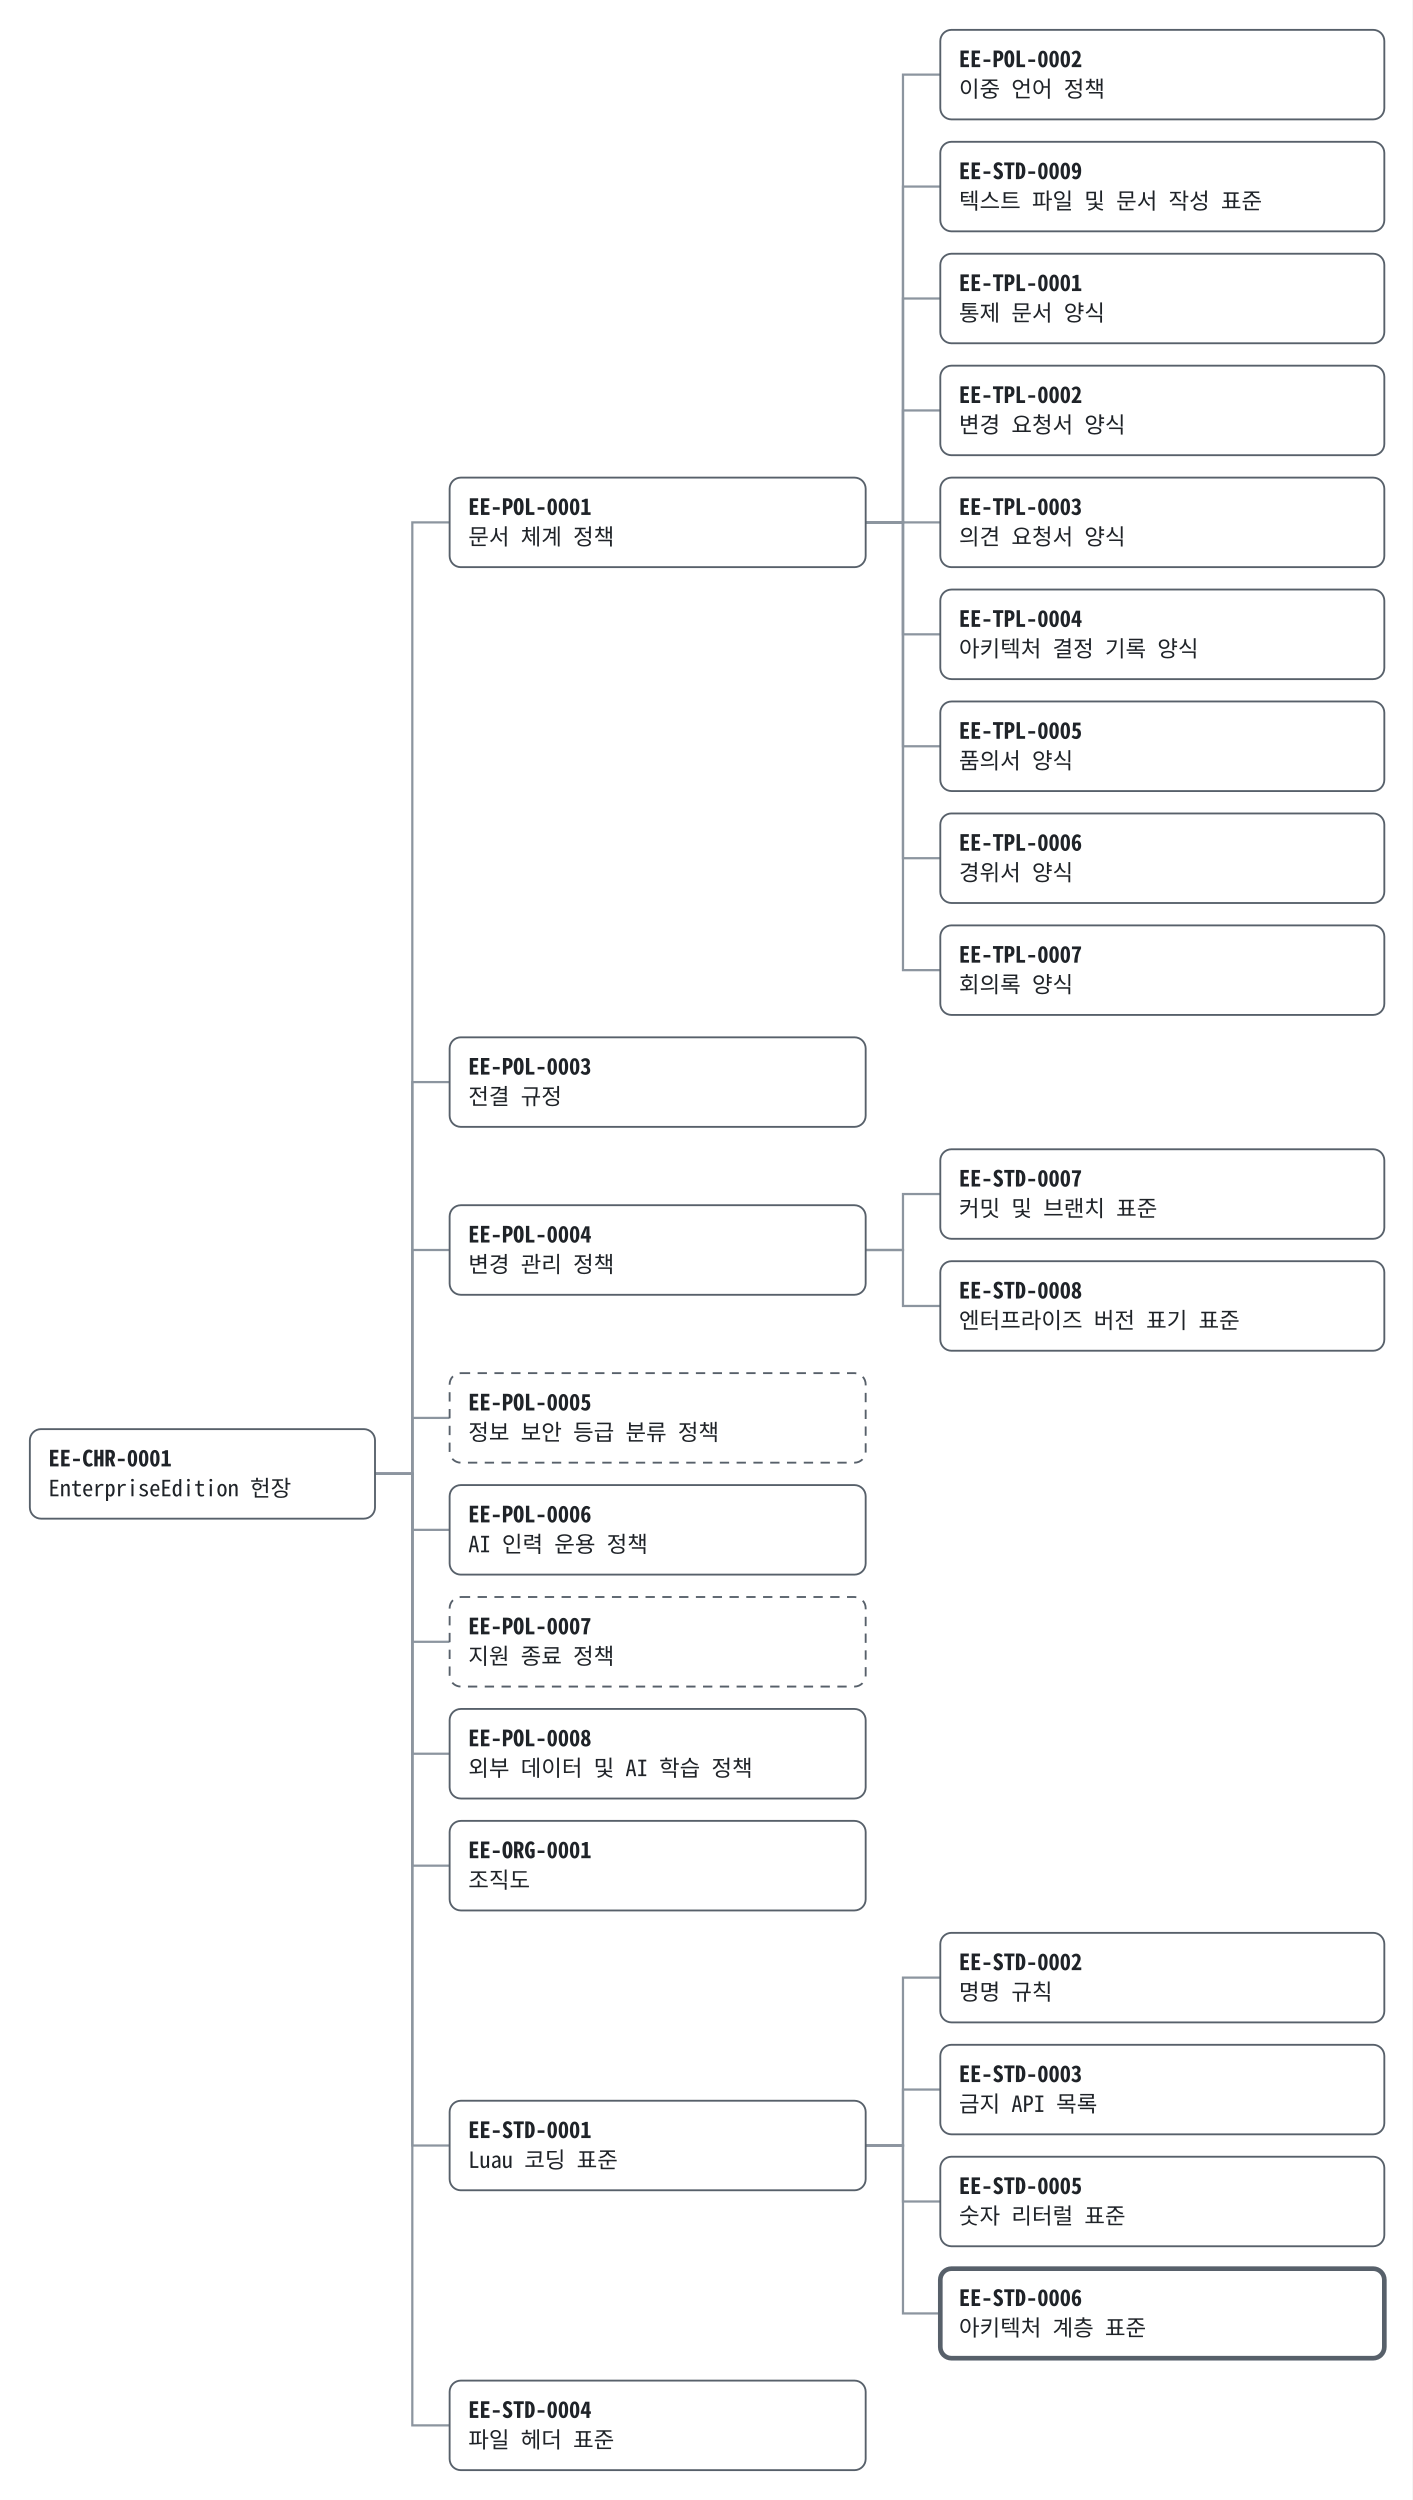
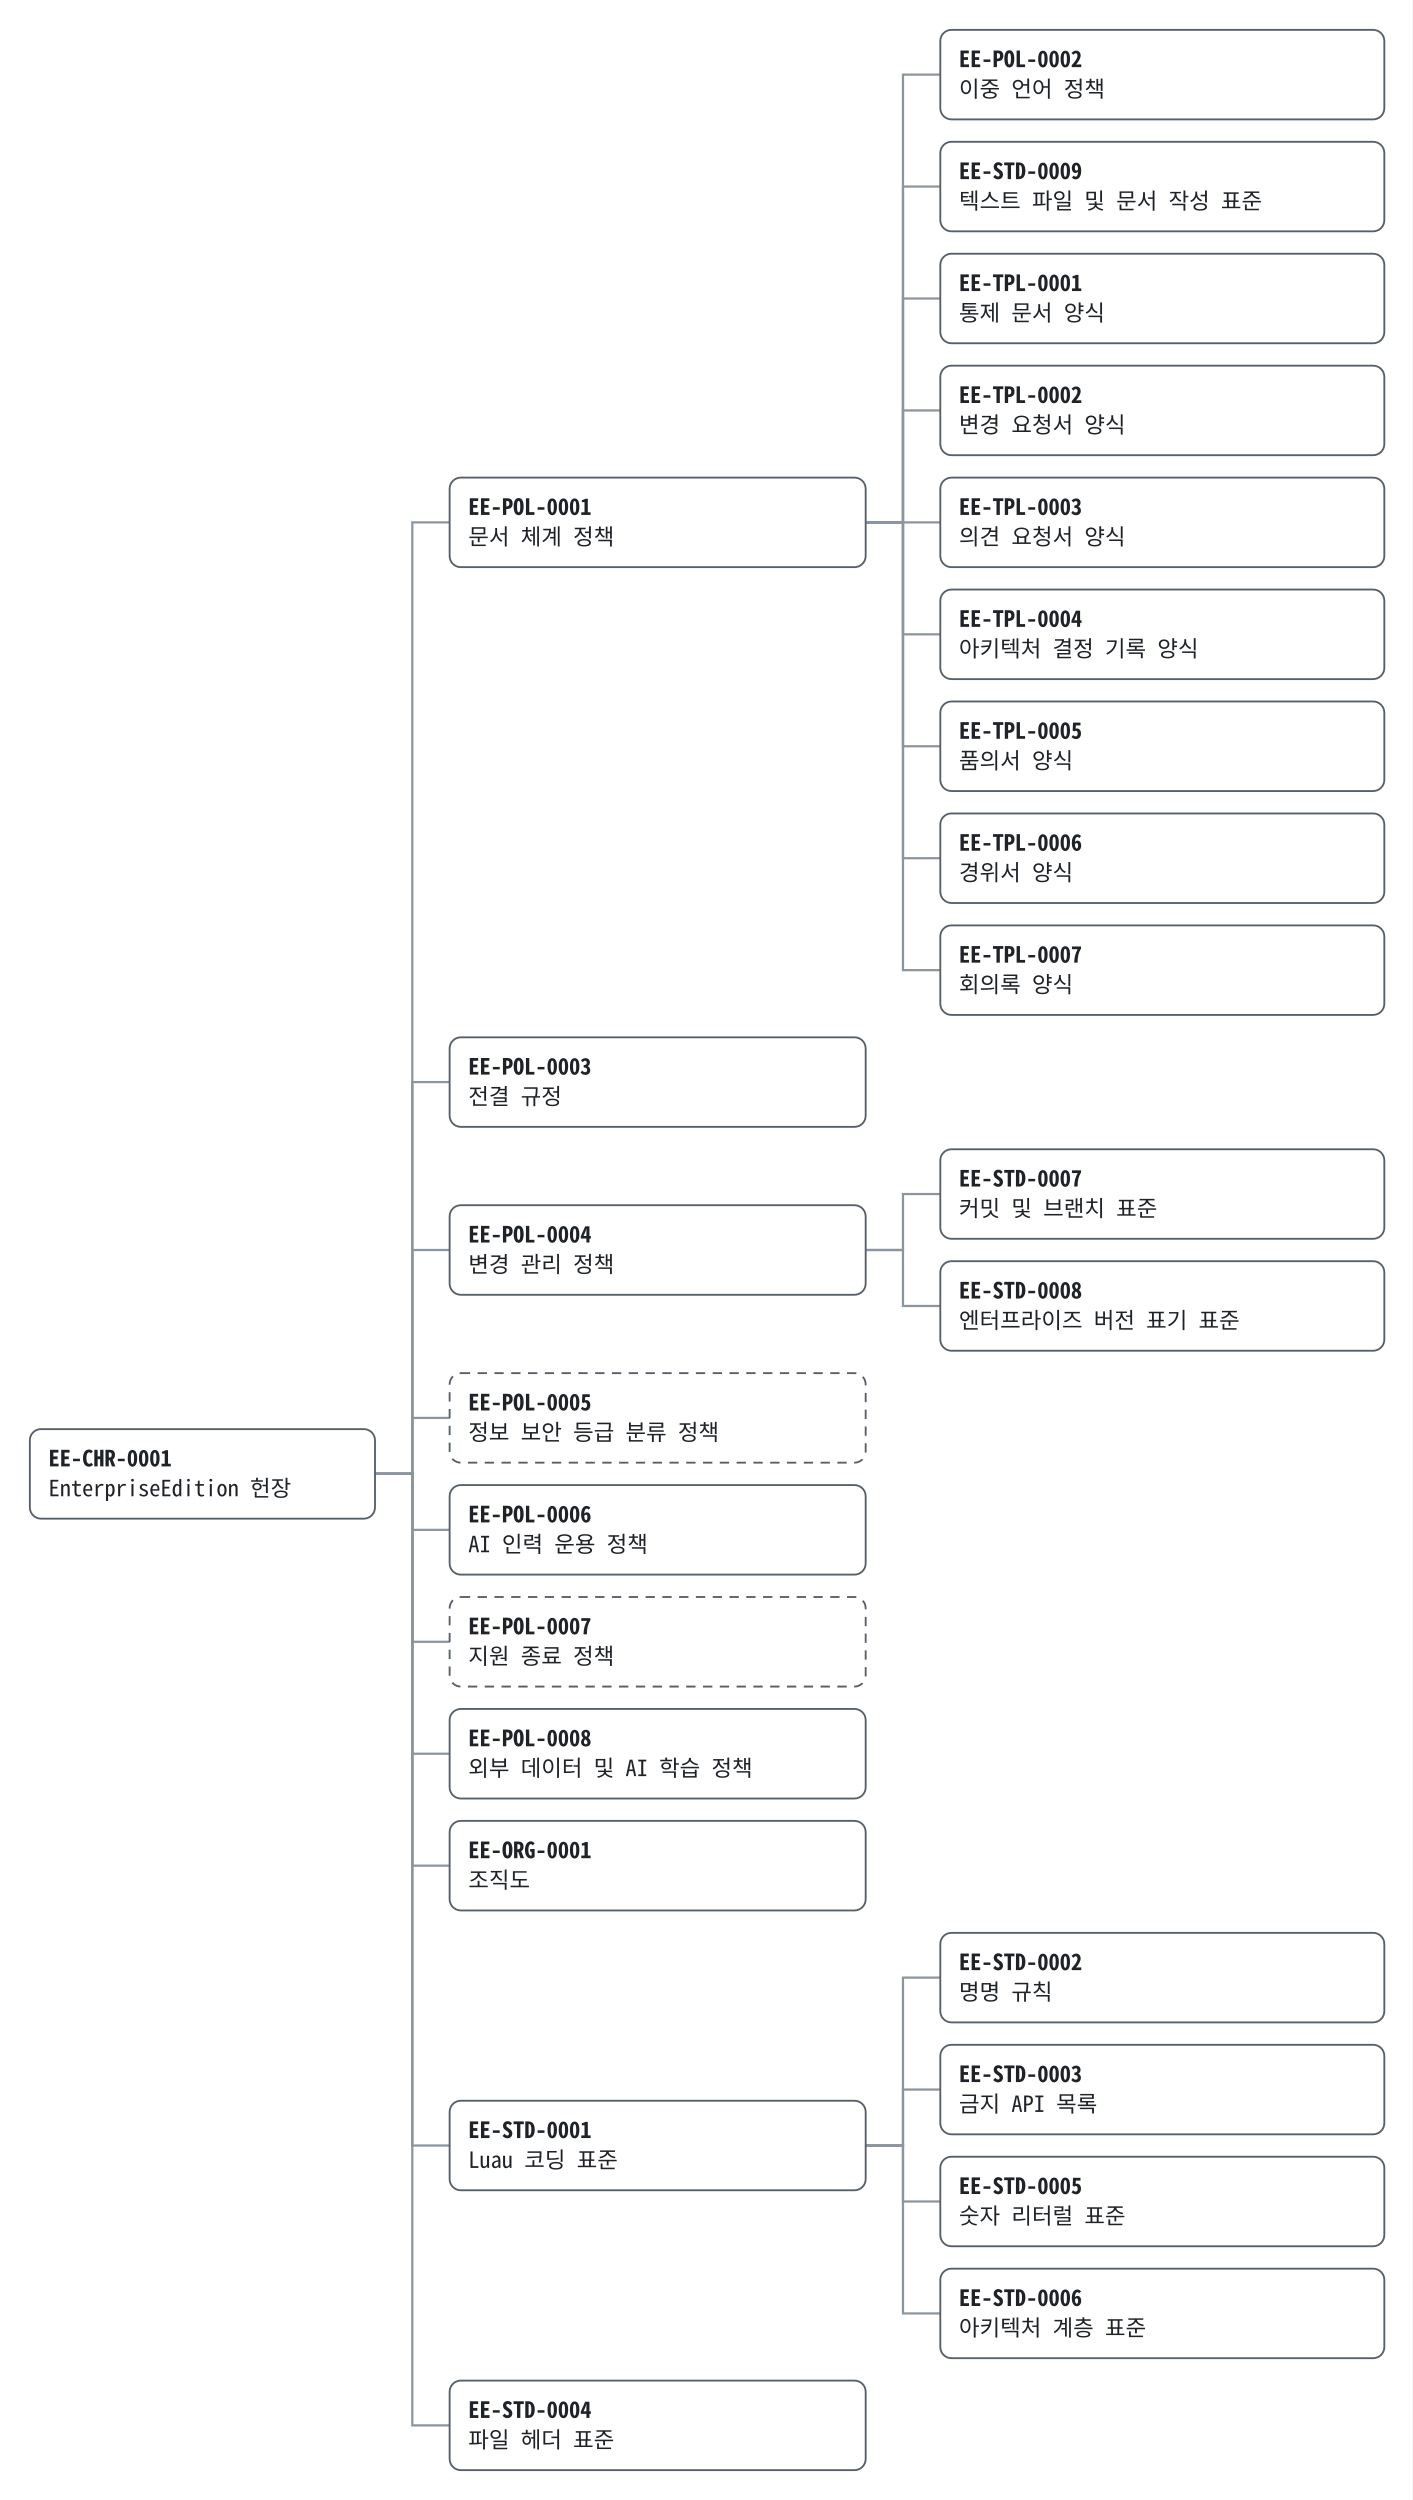
<svg xmlns="http://www.w3.org/2000/svg" width="757" height="1340" viewBox="0 0 757 1340" role="img">
  <style>text{font-family:ui-monospace,SFMono-Regular,Menlo,Consolas,'Noto Sans Mono CJK KR','Malgun Gothic',monospace;font-size:12px;fill:#1f2328}.first{font-weight:bold}.card{fill:#ffffff;stroke:#57606a;stroke-width:1}.dashed{stroke-dasharray:5 4}.bold{stroke-width:2.5}.edge{fill:none;stroke:#8c959f;stroke-width:1.2}</style>
  <rect width="757" height="1340" fill="#ffffff" />
  <path class="edge" d="M201 790H221V280H241" />
  <path class="edge" d="M201 790H221V580H241" />
  <path class="edge" d="M201 790H221V670H241" />
  <path class="edge" d="M201 790H221V760H241" />
  <path class="edge" d="M201 790H221V820H241" />
  <path class="edge" d="M201 790H221V880H241" />
  <path class="edge" d="M201 790H221V940H241" />
  <path class="edge" d="M201 790H221V1000H241" />
  <path class="edge" d="M201 790H221V1150H241" />
  <path class="edge" d="M201 790H221V1300H241" />
  <path class="edge" d="M464 280H484V40H504" />
  <path class="edge" d="M464 280H484V100H504" />
  <path class="edge" d="M464 280H484V160H504" />
  <path class="edge" d="M464 280H484V220H504" />
  <path class="edge" d="M464 280H484V280H504" />
  <path class="edge" d="M464 280H484V340H504" />
  <path class="edge" d="M464 280H484V400H504" />
  <path class="edge" d="M464 280H484V460H504" />
  <path class="edge" d="M464 280H484V520H504" />
  <path class="edge" d="M464 670H484V640H504" />
  <path class="edge" d="M464 670H484V700H504" />
  <path class="edge" d="M464 1150H484V1060H504" />
  <path class="edge" d="M464 1150H484V1120H504" />
  <path class="edge" d="M464 1150H484V1180H504" />
  <path class="edge" d="M464 1150H484V1240H504" />
  <rect class="card" x="16" y="766" width="185" height="48" rx="6" />
  <text class="first" x="26" y="786">EE-CHR-0001</text>
  <text x="26" y="802">EnterpriseEdition 헌장</text>
  <rect class="card" x="241" y="256" width="223" height="48" rx="6" />
  <text class="first" x="251" y="276">EE-POL-0001</text>
  <text x="251" y="292">문서 체계 정책</text>
  <rect class="card" x="504" y="16" width="238" height="48" rx="6" />
  <text class="first" x="514" y="36">EE-POL-0002</text>
  <text x="514" y="52">이중 언어 정책</text>
  <rect class="card" x="504" y="76" width="238" height="48" rx="6" />
  <text class="first" x="514" y="96">EE-STD-0009</text>
  <text x="514" y="112">텍스트 파일 및 문서 작성 표준</text>
  <rect class="card" x="504" y="136" width="238" height="48" rx="6" />
  <text class="first" x="514" y="156">EE-TPL-0001</text>
  <text x="514" y="172">통제 문서 양식</text>
  <rect class="card" x="504" y="196" width="238" height="48" rx="6" />
  <text class="first" x="514" y="216">EE-TPL-0002</text>
  <text x="514" y="232">변경 요청서 양식</text>
  <rect class="card" x="504" y="256" width="238" height="48" rx="6" />
  <text class="first" x="514" y="276">EE-TPL-0003</text>
  <text x="514" y="292">의견 요청서 양식</text>
  <rect class="card" x="504" y="316" width="238" height="48" rx="6" />
  <text class="first" x="514" y="336">EE-TPL-0004</text>
  <text x="514" y="352">아키텍처 결정 기록 양식</text>
  <rect class="card" x="504" y="376" width="238" height="48" rx="6" />
  <text class="first" x="514" y="396">EE-TPL-0005</text>
  <text x="514" y="412">품의서 양식</text>
  <rect class="card" x="504" y="436" width="238" height="48" rx="6" />
  <text class="first" x="514" y="456">EE-TPL-0006</text>
  <text x="514" y="472">경위서 양식</text>
  <rect class="card" x="504" y="496" width="238" height="48" rx="6" />
  <text class="first" x="514" y="516">EE-TPL-0007</text>
  <text x="514" y="532">회의록 양식</text>
  <rect class="card" x="241" y="556" width="223" height="48" rx="6" />
  <text class="first" x="251" y="576">EE-POL-0003</text>
  <text x="251" y="592">전결 규정</text>
  <rect class="card" x="241" y="646" width="223" height="48" rx="6" />
  <text class="first" x="251" y="666">EE-POL-0004</text>
  <text x="251" y="682">변경 관리 정책</text>
  <rect class="card" x="504" y="616" width="238" height="48" rx="6" />
  <text class="first" x="514" y="636">EE-STD-0007</text>
  <text x="514" y="652">커밋 및 브랜치 표준</text>
  <rect class="card" x="504" y="676" width="238" height="48" rx="6" />
  <text class="first" x="514" y="696">EE-STD-0008</text>
  <text x="514" y="712">엔터프라이즈 버전 표기 표준</text>
  <rect class="card dashed" x="241" y="736" width="223" height="48" rx="6" />
  <text class="first" x="251" y="756">EE-POL-0005</text>
  <text x="251" y="772">정보 보안 등급 분류 정책</text>
  <rect class="card" x="241" y="796" width="223" height="48" rx="6" />
  <text class="first" x="251" y="816">EE-POL-0006</text>
  <text x="251" y="832">AI 인력 운용 정책</text>
  <rect class="card dashed" x="241" y="856" width="223" height="48" rx="6" />
  <text class="first" x="251" y="876">EE-POL-0007</text>
  <text x="251" y="892">지원 종료 정책</text>
  <rect class="card" x="241" y="916" width="223" height="48" rx="6" />
  <text class="first" x="251" y="936">EE-POL-0008</text>
  <text x="251" y="952">외부 데이터 및 AI 학습 정책</text>
  <rect class="card" x="241" y="976" width="223" height="48" rx="6" />
  <text class="first" x="251" y="996">EE-ORG-0001</text>
  <text x="251" y="1012">조직도</text>
  <rect class="card" x="241" y="1126" width="223" height="48" rx="6" />
  <text class="first" x="251" y="1146">EE-STD-0001</text>
  <text x="251" y="1162">Luau 코딩 표준</text>
  <rect class="card" x="504" y="1036" width="238" height="48" rx="6" />
  <text class="first" x="514" y="1056">EE-STD-0002</text>
  <text x="514" y="1072">명명 규칙</text>
  <rect class="card" x="504" y="1096" width="238" height="48" rx="6" />
  <text class="first" x="514" y="1116">EE-STD-0003</text>
  <text x="514" y="1132">금지 API 목록</text>
  <rect class="card" x="504" y="1156" width="238" height="48" rx="6" />
  <text class="first" x="514" y="1176">EE-STD-0005</text>
  <text x="514" y="1192">숫자 리터럴 표준</text>
-   <rect class="card bold" x="504" y="1216" width="238" height="48" rx="6" />
+   <rect class="card" x="504" y="1216" width="238" height="48" rx="6" />
  <text class="first" x="514" y="1236">EE-STD-0006</text>
  <text x="514" y="1252">아키텍처 계층 표준</text>
  <rect class="card" x="241" y="1276" width="223" height="48" rx="6" />
  <text class="first" x="251" y="1296">EE-STD-0004</text>
  <text x="251" y="1312">파일 헤더 표준</text>
</svg>
